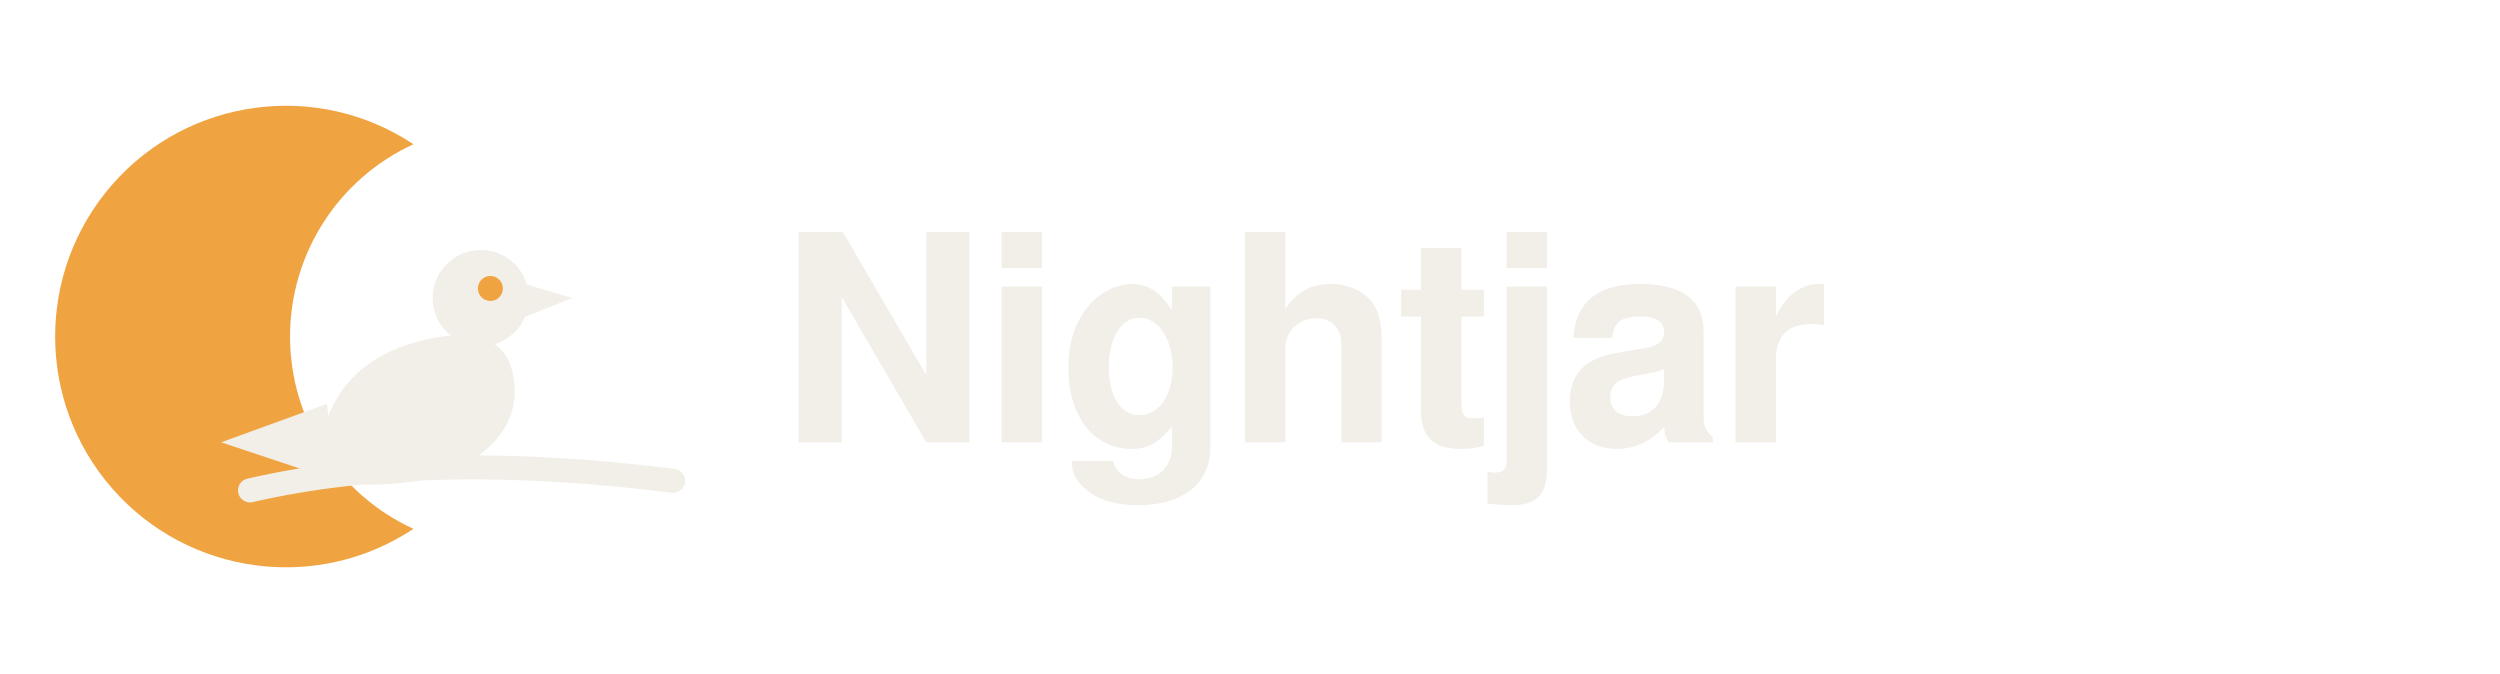
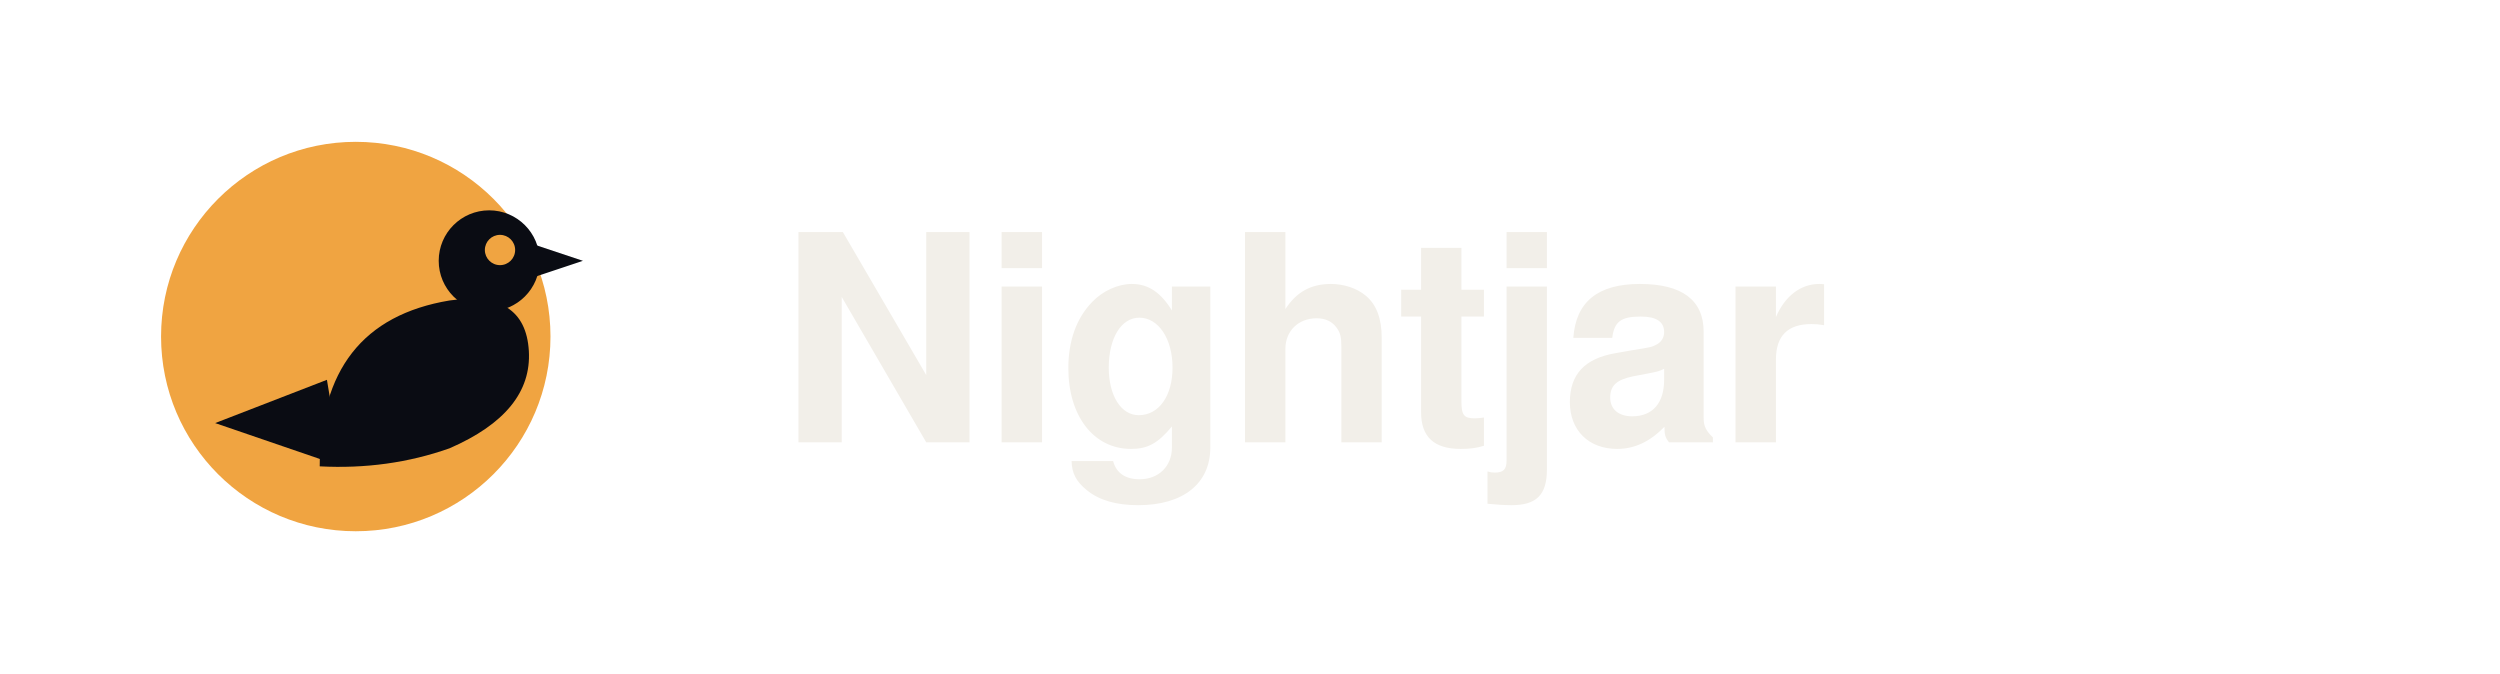
<svg xmlns="http://www.w3.org/2000/svg" viewBox="0 0 520 140" role="img" aria-label="Nightjar">
-   <path d="M86 30 A48 48 0 1 0 86 110 A44 44 0 0 1 86 30 Z" fill="#f0a441" />
-   <path d="M52 102 C 78 96, 108 96, 140 100" stroke="#f2efe9" stroke-width="5" stroke-linecap="round" fill="none" />
-   <g fill="#f2efe9">
-     <path d="M70 100 L46 92 L68 84 Z" />
-     <path d="M66 100 Q66 74 92 70 Q106 68 107 80 Q108 92 92 99 Q80 102 66 100 Z" />
-     <circle cx="100" cy="62" r="10" />
-     <path d="M109 59 L119 62 L109 66 Z" />
+   <g transform="translate(26,22) scale(1.5)">
+     <circle cx="32" cy="32" r="27" fill="#f0a441" />
+     <g fill="#0a0c13">
+       <path d="M30 50 L12.5 44 L28 38 Z" />
+       <path d="M27 50 Q27 30 45 27 Q55.5 25.5 56 34 Q56.5 42.5 45 47.5 Q36.5 50.5 27 50 Z" />
+       <circle cx="50.5" cy="21.5" r="7" />
+       <path d="M56 19 L63.5 21.5 L56 24 Z" />
+     </g>
+     <circle cx="52" cy="20" r="2.1" fill="#f0a441" />
  </g>
-   <circle cx="102" cy="60" r="2.6" fill="#f0a441" />
  <text x="162" y="92" font-family="ui-sans-serif, -apple-system, 'Segoe UI', Helvetica, Arial, sans-serif" font-size="60" font-weight="600" letter-spacing="-1" fill="#f2efe9">Nightjar</text>
</svg>
